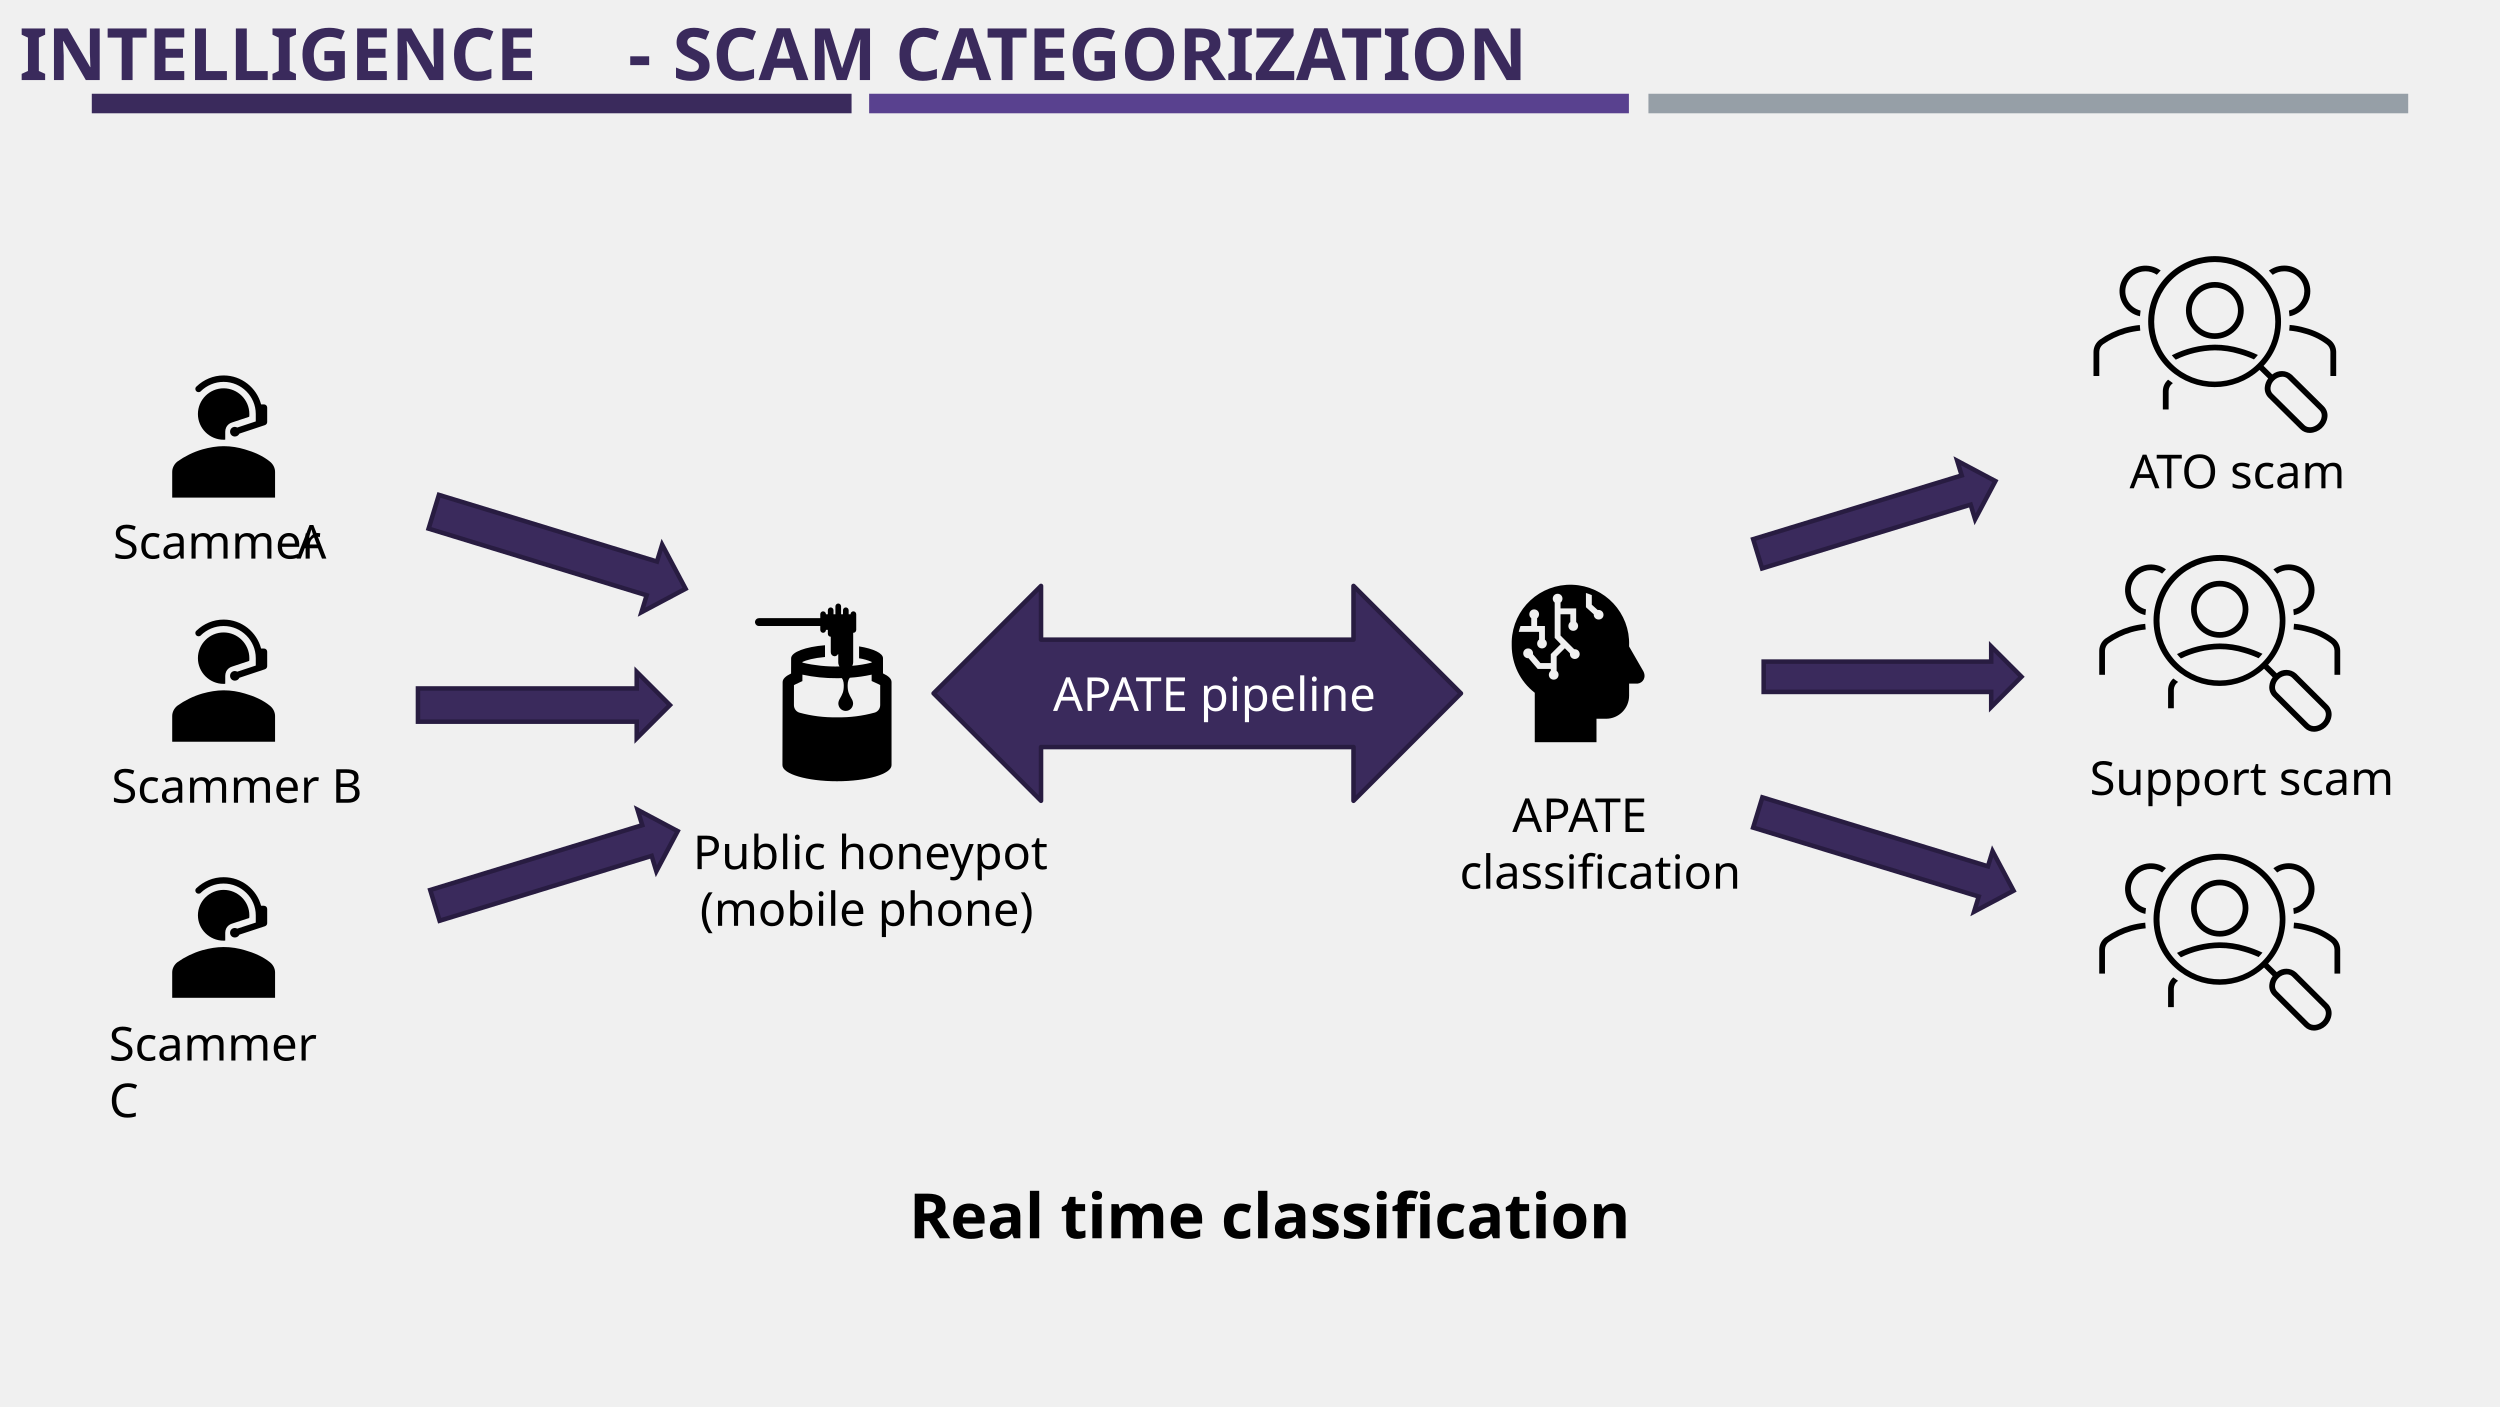
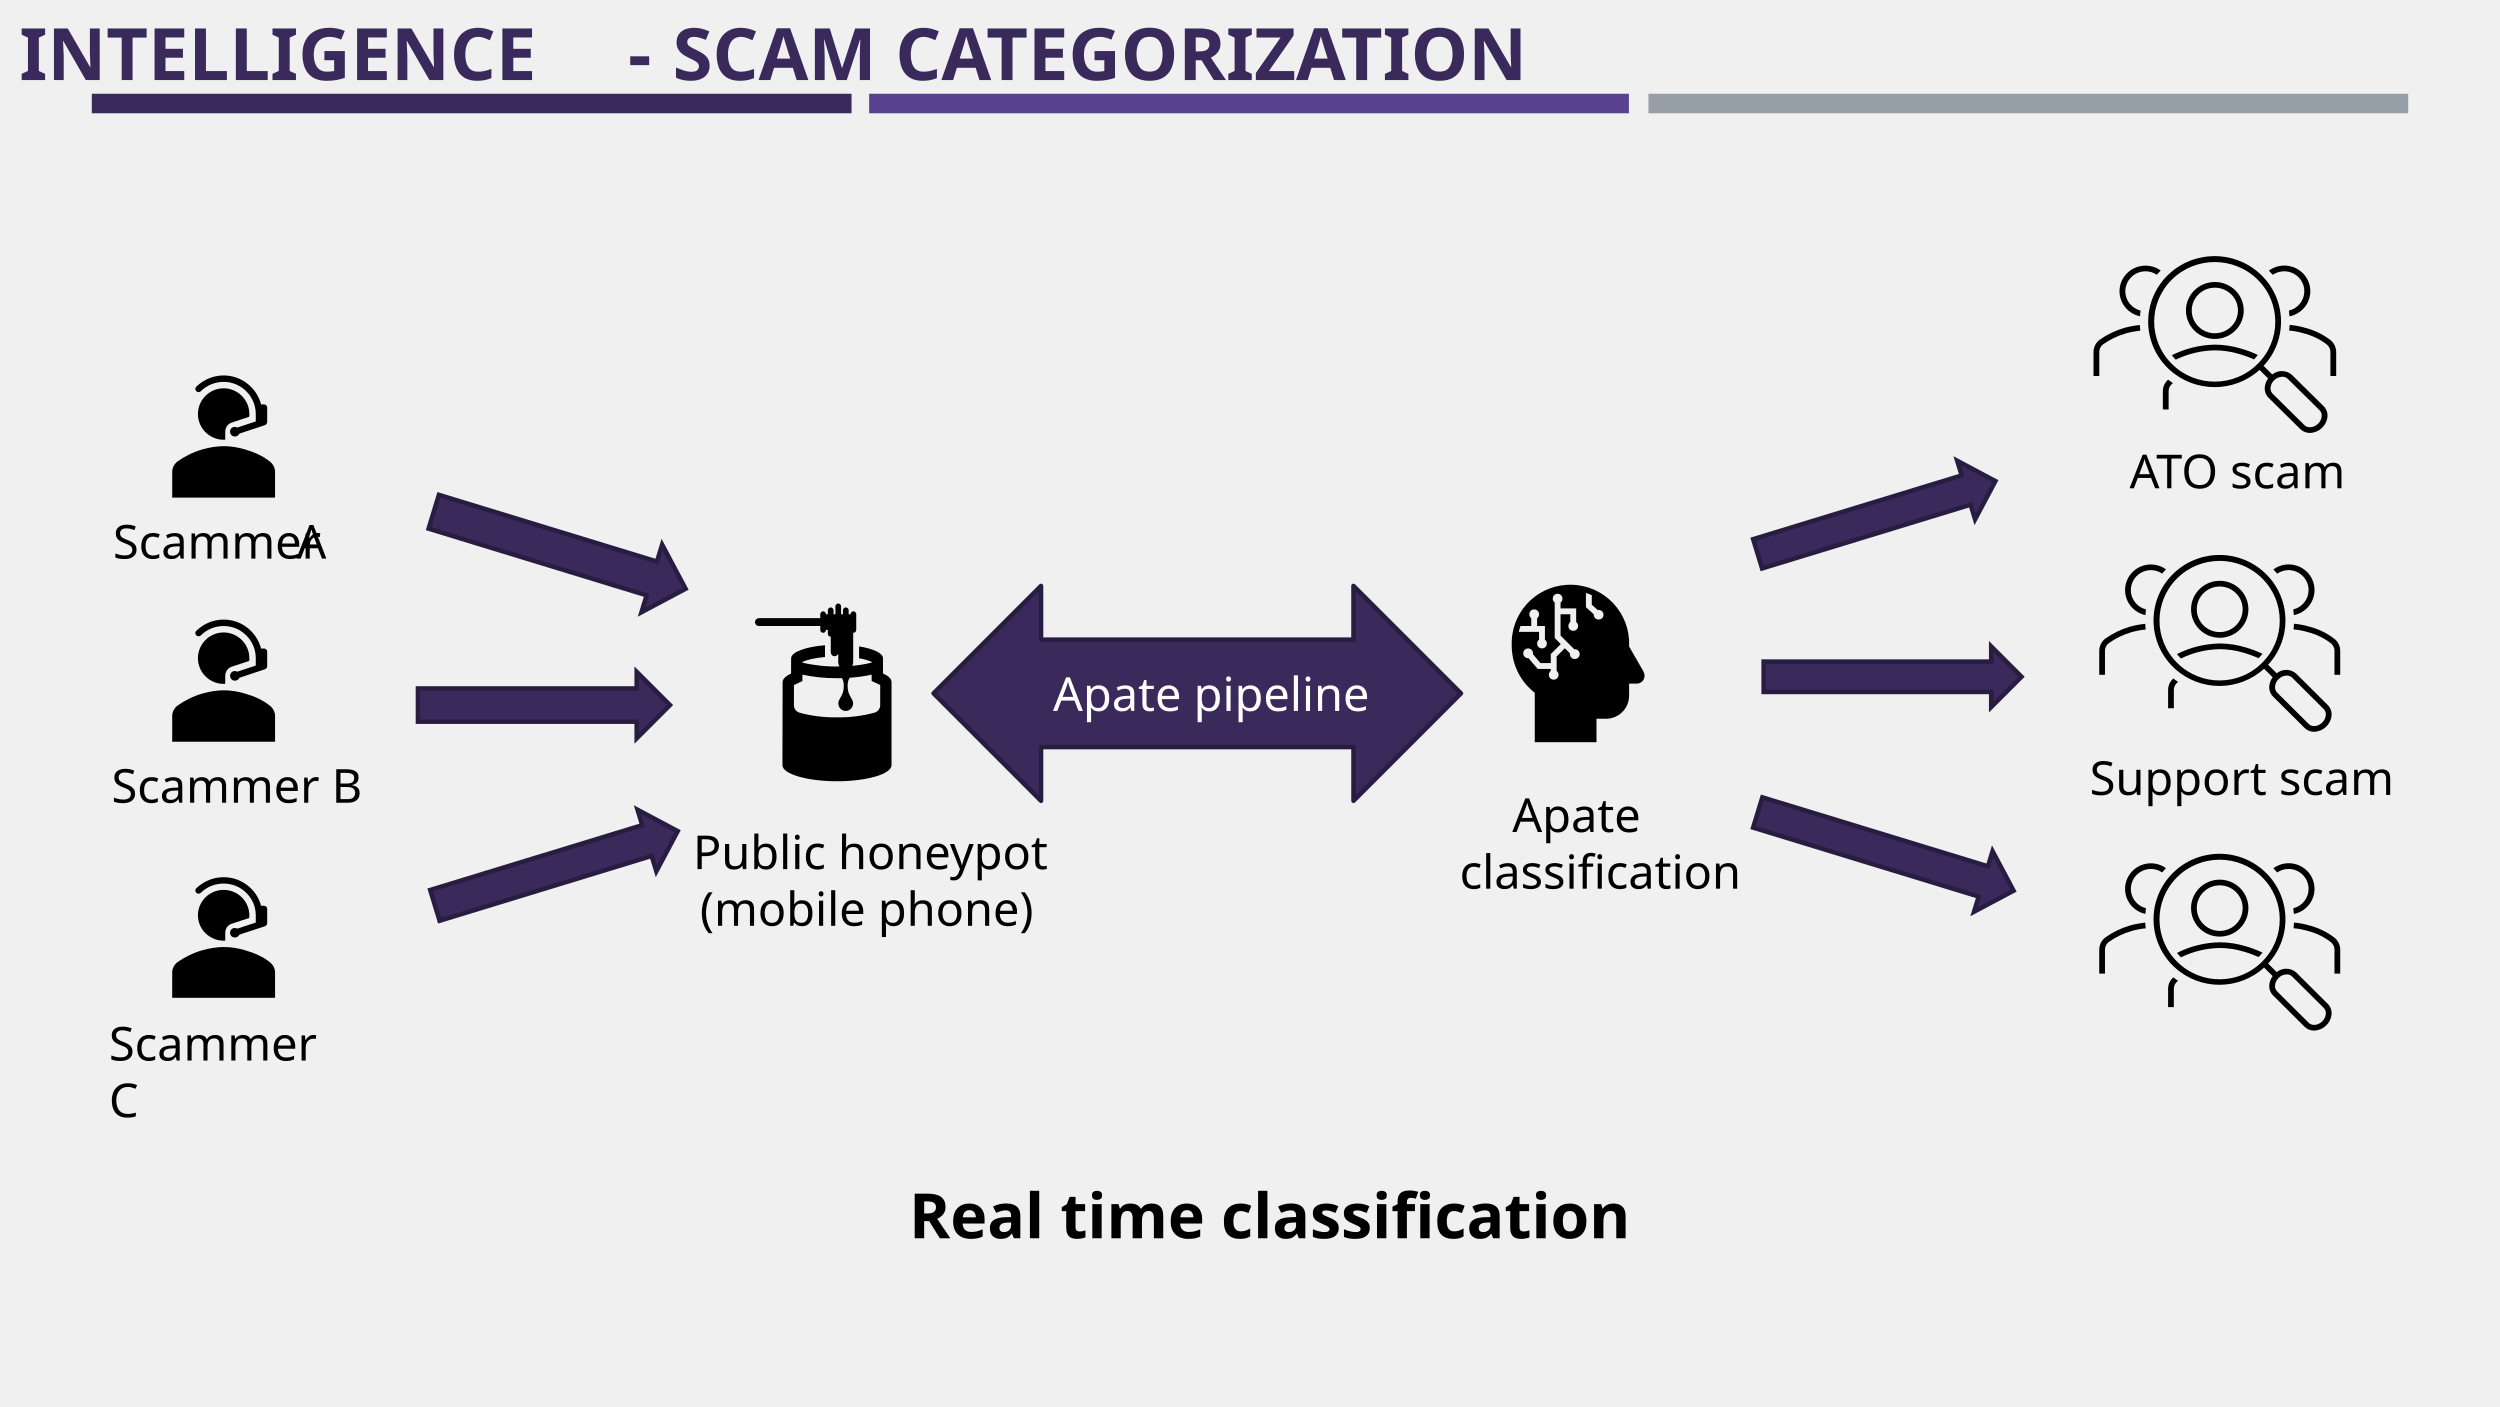
<svg xmlns="http://www.w3.org/2000/svg" width="1280" height="720" overflow="hidden">
  <g>
    <rect x="0" y="0" width="1280" height="720" fill="#FFFFFF" fill-opacity="0" />
    <rect x="47" y="48" width="389" height="10" fill="#3A2A5C" />
    <rect x="844" y="48" width="389" height="10" fill="#969FA7" />
    <rect x="445" y="48" width="389" height="10" fill="#59418F" />
    <text fill="#3A2A5C" font-family="Gill Sans MT,Gill Sans MT_MSFontService,sans-serif" font-weight="700" font-size="37" transform="translate(9.90772 41)">INTELLIGENCE</text>
    <text fill="#3A2A5C" font-family="Gill Sans MT,Gill Sans MT_MSFontService,sans-serif" font-weight="700" font-size="37" transform="translate(321.574 41)">-</text>
    <text fill="#3A2A5C" font-family="Gill Sans MT,Gill Sans MT_MSFontService,sans-serif" font-weight="700" font-size="37" transform="translate(344.408 41)">SCAM CATEGORIZATION</text>
    <path d="M214 352.5 326 352.5 326 344 343 361 326 378 326 369.5 214 369.5Z" stroke="#281C41" stroke-width="2.333" stroke-linecap="round" stroke-miterlimit="8" fill="#3A2A5C" fill-rule="evenodd" />
    <path d="M224.733 253.393 336.377 287.526 339.016 278.892 351.004 301.439 328.458 313.427 331.097 304.794 219.453 270.661Z" stroke="#281C41" stroke-width="2.333" stroke-linecap="round" stroke-miterlimit="8" fill="#3A2A5C" fill-rule="evenodd" />
    <path d="M0 8.223 113.524 8.223 113.524 0 129.97 16.446 113.524 32.892 113.524 24.669 0 24.669Z" stroke="#281C41" stroke-width="2.333" stroke-linecap="round" stroke-miterlimit="8" fill="#3A2A5C" fill-rule="evenodd" transform="matrix(0.956305 -0.292372 -0.292372 -0.956305 227.486 479.269)" />
    <g>
      <g>
        <g>
          <path d="M841 343 834.1 331 834.1 330.5C834.7 313.9 821.7 300 805.1 299.4 788.5 298.8 774.6 311.7 774 328.3 774 329 774 329.8 774 330.5 774 340 778.3 348.9 785.8 354.7L785.8 380 817.4 380 817.4 368 822.3 368C828.8 368 834.1 362.7 834.1 356.2 834.1 356.1 834.1 356.1 834.1 356L834.1 350 838.5 350C841.1 349.7 843.4 346.7 841 343ZM778.5 320.5 784 320.5 784 316.5C782.9 315.7 782.7 314.1 783.5 313 784.3 311.9 785.9 311.7 787 312.5 788.1 313.3 788.3 314.9 787.5 316 787.4 316.2 787.2 316.4 787 316.5L787 320.5 791 320.5 791 327.5C792.1 328.3 792.3 329.9 791.5 331 790.7 332.1 789.1 332.3 788 331.5 786.9 330.7 786.7 329.1 787.5 328 787.6 327.8 787.8 327.6 788 327.5L788 323.5 777.6 323.5C777.9 322.5 778.1 321.5 778.5 320.5ZM806.3 337.4C804.9 337.4 803.8 336.3 803.8 334.9 803.8 334.8 803.8 334.6 803.8 334.5L801.2 331.9 797 336.1 797 343.5C798.1 344.3 798.3 345.9 797.5 347 796.7 348.1 795.1 348.3 794 347.5 792.9 346.7 792.7 345.1 793.5 344 793.6 343.8 793.8 343.6 794 343.5L794 342.5 787.3 342.5 782.6 337C781.2 337.1 780 336.1 779.9 334.7 779.8 333.3 780.8 332.1 782.2 332 783.6 331.9 784.8 332.9 784.9 334.3 784.9 334.5 784.9 334.8 784.9 335L788.7 339.5 794 339.5 794 334.9 799.1 329.8 796 326.6 796 308.5C794.9 307.7 794.7 306.1 795.5 305 796.3 303.9 797.9 303.7 799 304.5 800.1 305.3 800.3 306.9 799.5 308 799.4 308.2 799.2 308.4 799 308.5L799 311.5 807 311.5 807 318.5C808.1 319.3 808.3 320.9 807.5 322 806.7 323.1 805.1 323.3 804 322.5 802.9 321.7 802.7 320.1 803.5 319 803.6 318.8 803.8 318.6 804 318.5L804 314.5 799 314.5 799 325.4 806 332.4C806.1 332.4 806.2 332.4 806.3 332.4 807.7 332.4 808.8 333.5 808.8 334.9 808.8 336.3 807.7 337.4 806.3 337.4L806.3 337.4ZM818.5 317.2C817.1 317.2 816 316.1 816 314.7 816 314.6 816 314.6 816 314.5L812 310.9 812 303.6C813 303.9 814 304.3 815 304.7L815 309.6 818 312.3C818.2 312.3 818.3 312.3 818.5 312.3 819.9 312.3 821 313.4 821 314.8 821 316.2 819.9 317.2 818.5 317.2L818.5 317.2Z" />
        </g>
      </g>
    </g>
-     <text font-family="Gill Sans MT,Gill Sans MT_MSFontService,sans-serif" font-weight="400" font-size="24" transform="translate(774.27 426)">APATE</text>
+     <text font-family="Gill Sans MT,Gill Sans MT_MSFontService,sans-serif" font-weight="400" font-size="24" transform="translate(774.27 426)">Apate</text>
    <text font-family="Gill Sans MT,Gill Sans MT_MSFontService,sans-serif" font-weight="400" font-size="24" transform="translate(747.357 455)">classification</text>
    <path d="M903 338.75 1019.5 338.75 1019.5 331 1035 346.5 1019.5 362 1019.5 354.25 903 354.25Z" stroke="#281C41" stroke-width="2.333" stroke-linecap="round" stroke-miterlimit="8" fill="#3A2A5C" fill-rule="evenodd" />
    <path d="M902.342 408.255 1017.84 443.565 1020.2 435.83 1030.94 456.03 1010.74 466.771 1013.11 459.036 897.612 423.726Z" stroke="#281C41" stroke-width="2.333" stroke-linecap="round" stroke-miterlimit="8" fill="#3A2A5C" fill-rule="evenodd" />
    <path d="M0 7.82 111.644 7.82 111.644 0 127.285 15.641 111.644 31.281 111.644 23.461 0 23.461Z" stroke="#281C41" stroke-width="2.333" stroke-linecap="round" stroke-miterlimit="8" fill="#3A2A5C" fill-rule="evenodd" transform="matrix(0.956305 -0.292372 -0.292372 -0.956305 904.484 298.496)" />
    <g>
      <g>
        <g>
          <path d="M108.873 86.896C106.071 84.412 101.877 84.335 98.986 86.715L94.602 82.333C107.116 68.681 106.192 47.469 92.54 34.955 78.888 22.442 57.676 23.365 45.162 37.017 32.649 50.67 33.572 71.882 47.224 84.395 60.044 96.146 79.72 96.146 92.54 84.395L96.915 88.77C95.955 90.052 95.366 91.574 95.213 93.168 94.991 95.181 95.683 97.186 97.099 98.633L113.181 114.742C114.461 116.002 116.193 116.696 117.989 116.667 122.569 116.525 126.344 113.03 126.839 108.475 127.061 106.463 126.369 104.457 124.953 103.009ZM48.329 81.355C36.391 69.416 36.391 50.061 48.33 38.123 60.268 26.185 79.623 26.185 91.561 38.123 103.499 50.061 103.499 69.416 91.561 81.355 79.784 93.293 60.559 93.423 48.621 81.645 48.523 81.549 48.426 81.451 48.329 81.353ZM122.121 111.93C120.014 114.031 116.929 114.37 115.246 112.683L99.167 96.574C98.365 95.732 97.982 94.575 98.123 93.421 98.272 92.009 98.914 90.694 99.935 89.708 101.019 88.584 102.5 87.93 104.061 87.883 105.084 87.858 106.074 88.245 106.808 88.958L122.888 105.063C123.69 105.905 124.074 107.062 123.932 108.217 123.783 109.629 123.142 110.943 122.119 111.929Z" transform="matrix(1.01429 0 0 1 1063 105)" />
          <path d="M70 68.542C78.054 68.542 84.583 62.012 84.583 53.958 84.583 45.904 78.054 39.375 70 39.375 61.946 39.375 55.417 45.904 55.417 53.958 55.417 62.012 61.946 68.542 70 68.542ZM70 42.292C76.443 42.292 81.667 47.515 81.667 53.958 81.667 60.402 76.443 65.625 70 65.625 63.557 65.625 58.333 60.402 58.333 53.958 58.339 47.517 63.559 42.297 70 42.292Z" transform="matrix(1.01429 0 0 1 1063 105)" />
          <path d="M83.052 73.434C78.823 72.135 74.424 71.469 70 71.458 62.437 71.584 55.004 73.441 48.271 76.886 48.895 77.678 49.562 78.435 50.267 79.155 56.411 76.125 63.15 74.492 70 74.375 74.147 74.387 78.269 75.013 82.233 76.233 84.805 76.962 87.316 77.896 89.74 79.024 90.444 78.3 91.108 77.539 91.729 76.743 88.941 75.385 86.037 74.277 83.052 73.434Z" transform="matrix(1.01429 0 0 1 1063 105)" />
          <path d="M105 33.902C110.638 33.925 115.19 38.513 115.167 44.151 115.148 48.841 111.937 52.914 107.381 54.027 107.527 54.994 107.625 55.972 107.696 56.957 114.799 55.507 119.381 48.575 117.932 41.472 116.482 34.37 109.55 29.787 102.447 31.237 100.575 31.619 98.808 32.406 97.271 33.542 97.948 34.246 98.601 34.968 99.216 35.715 100.913 34.533 102.932 33.901 105 33.902Z" transform="matrix(1.01429 0 0 1 1063 105)" />
          <path d="M128.236 69.019C124.498 66.137 120.215 64.043 115.646 62.861 113.082 62.081 110.442 61.578 107.771 61.362 107.73 62.339 107.647 63.308 107.532 64.269 110.005 64.47 112.45 64.936 114.823 65.66 119.022 66.736 122.959 68.649 126.398 71.286 127.584 72.204 128.295 73.605 128.333 75.104L128.333 87.5 131.25 87.5 131.25 75.104C131.21 72.726 130.103 70.492 128.236 69.019Z" transform="matrix(1.01429 0 0 1 1063 105)" />
          <path d="M35 33.902C37.04 33.902 39.033 34.518 40.717 35.669 41.334 34.921 41.99 34.199 42.669 33.495 36.8 29.254 28.604 30.574 24.362 36.443 20.121 42.313 21.441 50.509 27.311 54.75 28.771 55.806 30.434 56.549 32.196 56.933 32.267 55.95 32.368 54.973 32.514 54.005 27.049 52.619 23.743 47.065 25.129 41.6 26.276 37.081 30.338 33.913 35 33.902Z" transform="matrix(1.01429 0 0 1 1063 105)" />
          <path d="M24.372 62.854C19.856 64.18 15.598 66.261 11.777 69.008 9.903 70.482 8.791 72.72 8.75 75.104L8.75 87.5 11.667 87.5 11.667 75.104C11.7 73.628 12.389 72.243 13.546 71.327 17.07 68.801 20.995 66.887 25.156 65.666 27.515 65.003 29.927 64.547 32.365 64.304 32.25 63.343 32.165 62.374 32.123 61.399 29.501 61.656 26.908 62.143 24.372 62.854Z" transform="matrix(1.01429 0 0 1 1063 105)" />
          <path d="M43.75 95.163 43.75 104.643 46.667 104.643 46.667 95.163C46.699 93.686 47.388 92.3 48.547 91.383 48.641 91.314 48.749 91.252 48.838 91.184 48.005 90.622 47.196 90.017 46.406 89.391 44.749 90.857 43.785 92.952 43.75 95.163Z" transform="matrix(1.01429 0 0 1 1063 105)" />
        </g>
      </g>
    </g>
    <text font-family="Gill Sans MT,Gill Sans MT_MSFontService,sans-serif" font-weight="400" font-size="24" transform="translate(1090.34 250)">ATO scam</text>
    <g>
      <g>
        <g>
          <path d="M108.873 86.896C106.071 84.412 101.877 84.335 98.986 86.715L94.602 82.333C107.116 68.681 106.192 47.469 92.54 34.955 78.888 22.442 57.676 23.365 45.162 37.017 32.649 50.67 33.572 71.882 47.224 84.395 60.044 96.146 79.72 96.146 92.54 84.395L96.915 88.77C95.955 90.052 95.366 91.574 95.213 93.168 94.991 95.181 95.683 97.186 97.099 98.633L113.181 114.742C114.461 116.002 116.193 116.696 117.989 116.667 122.569 116.525 126.344 113.03 126.839 108.475 127.061 106.463 126.369 104.457 124.953 103.009ZM48.329 81.355C36.391 69.416 36.391 50.061 48.33 38.123 60.268 26.185 79.623 26.185 91.561 38.123 103.499 50.061 103.499 69.416 91.561 81.355 79.784 93.293 60.559 93.423 48.621 81.645 48.523 81.549 48.426 81.451 48.329 81.353ZM122.121 111.93C120.014 114.031 116.929 114.37 115.246 112.683L99.167 96.574C98.365 95.732 97.982 94.575 98.123 93.421 98.272 92.009 98.914 90.694 99.935 89.708 101.019 88.584 102.5 87.93 104.061 87.883 105.084 87.858 106.074 88.245 106.808 88.958L122.888 105.063C123.69 105.905 124.074 107.062 123.932 108.217 123.783 109.629 123.142 110.943 122.119 111.929Z" transform="matrix(1.00714 0 0 1 1066 258)" />
          <path d="M70 68.542C78.054 68.542 84.583 62.012 84.583 53.958 84.583 45.904 78.054 39.375 70 39.375 61.946 39.375 55.417 45.904 55.417 53.958 55.417 62.012 61.946 68.542 70 68.542ZM70 42.292C76.443 42.292 81.667 47.515 81.667 53.958 81.667 60.402 76.443 65.625 70 65.625 63.557 65.625 58.333 60.402 58.333 53.958 58.339 47.517 63.559 42.297 70 42.292Z" transform="matrix(1.00714 0 0 1 1066 258)" />
          <path d="M83.052 73.434C78.823 72.135 74.424 71.469 70 71.458 62.437 71.584 55.004 73.441 48.271 76.886 48.895 77.678 49.562 78.435 50.267 79.155 56.411 76.125 63.15 74.492 70 74.375 74.147 74.387 78.269 75.013 82.233 76.233 84.805 76.962 87.316 77.896 89.74 79.024 90.444 78.3 91.108 77.539 91.729 76.743 88.941 75.385 86.037 74.277 83.052 73.434Z" transform="matrix(1.00714 0 0 1 1066 258)" />
          <path d="M105 33.902C110.638 33.925 115.19 38.513 115.167 44.151 115.148 48.841 111.937 52.914 107.381 54.027 107.527 54.994 107.625 55.972 107.696 56.957 114.799 55.507 119.381 48.575 117.932 41.472 116.482 34.37 109.55 29.787 102.447 31.237 100.575 31.619 98.808 32.406 97.271 33.542 97.948 34.246 98.601 34.968 99.216 35.715 100.913 34.533 102.932 33.901 105 33.902Z" transform="matrix(1.00714 0 0 1 1066 258)" />
          <path d="M128.236 69.019C124.498 66.137 120.215 64.043 115.646 62.861 113.082 62.081 110.442 61.578 107.771 61.362 107.73 62.339 107.647 63.308 107.532 64.269 110.005 64.47 112.45 64.936 114.823 65.66 119.022 66.736 122.959 68.649 126.398 71.286 127.584 72.204 128.295 73.605 128.333 75.104L128.333 87.5 131.25 87.5 131.25 75.104C131.21 72.726 130.103 70.492 128.236 69.019Z" transform="matrix(1.00714 0 0 1 1066 258)" />
          <path d="M35 33.902C37.04 33.902 39.033 34.518 40.717 35.669 41.334 34.921 41.99 34.199 42.669 33.495 36.8 29.254 28.604 30.574 24.362 36.443 20.121 42.313 21.441 50.509 27.311 54.75 28.771 55.806 30.434 56.549 32.196 56.933 32.267 55.95 32.368 54.973 32.514 54.005 27.049 52.619 23.743 47.065 25.129 41.6 26.276 37.081 30.338 33.913 35 33.902Z" transform="matrix(1.00714 0 0 1 1066 258)" />
          <path d="M24.372 62.854C19.856 64.18 15.598 66.261 11.777 69.008 9.903 70.482 8.791 72.72 8.75 75.104L8.75 87.5 11.667 87.5 11.667 75.104C11.7 73.628 12.389 72.243 13.546 71.327 17.07 68.801 20.995 66.887 25.156 65.666 27.515 65.003 29.927 64.547 32.365 64.304 32.25 63.343 32.165 62.374 32.123 61.399 29.501 61.656 26.908 62.143 24.372 62.854Z" transform="matrix(1.00714 0 0 1 1066 258)" />
          <path d="M43.75 95.163 43.75 104.643 46.667 104.643 46.667 95.163C46.699 93.686 47.388 92.3 48.547 91.383 48.641 91.314 48.749 91.252 48.838 91.184 48.005 90.622 47.196 90.017 46.406 89.391 44.749 90.857 43.785 92.952 43.75 95.163Z" transform="matrix(1.00714 0 0 1 1066 258)" />
        </g>
      </g>
    </g>
    <text font-family="Gill Sans MT,Gill Sans MT_MSFontService,sans-serif" font-weight="400" font-size="24" transform="translate(1069.94 407)">Support scam</text>
    <g>
      <g>
        <g>
          <path d="M108.873 86.896C106.071 84.412 101.877 84.335 98.986 86.715L94.602 82.333C107.116 68.681 106.192 47.469 92.54 34.955 78.888 22.442 57.676 23.365 45.162 37.017 32.649 50.67 33.572 71.882 47.224 84.395 60.044 96.146 79.72 96.146 92.54 84.395L96.915 88.77C95.955 90.052 95.366 91.574 95.213 93.168 94.991 95.181 95.683 97.186 97.099 98.633L113.181 114.742C114.461 116.002 116.193 116.696 117.989 116.667 122.569 116.525 126.344 113.03 126.839 108.475 127.061 106.463 126.369 104.457 124.953 103.009ZM48.329 81.355C36.391 69.416 36.391 50.061 48.33 38.123 60.268 26.185 79.623 26.185 91.561 38.123 103.499 50.061 103.499 69.416 91.561 81.355 79.784 93.293 60.559 93.423 48.621 81.645 48.523 81.549 48.426 81.451 48.329 81.353ZM122.121 111.93C120.014 114.031 116.929 114.37 115.246 112.683L99.167 96.574C98.365 95.732 97.982 94.575 98.123 93.421 98.272 92.009 98.914 90.694 99.935 89.708 101.019 88.584 102.5 87.93 104.061 87.883 105.084 87.858 106.074 88.245 106.808 88.958L122.888 105.063C123.69 105.905 124.074 107.062 123.932 108.217 123.783 109.629 123.142 110.943 122.119 111.929Z" transform="matrix(1.00714 0 0 1 1066 411)" />
          <path d="M70 68.542C78.054 68.542 84.583 62.012 84.583 53.958 84.583 45.904 78.054 39.375 70 39.375 61.946 39.375 55.417 45.904 55.417 53.958 55.417 62.012 61.946 68.542 70 68.542ZM70 42.292C76.443 42.292 81.667 47.515 81.667 53.958 81.667 60.402 76.443 65.625 70 65.625 63.557 65.625 58.333 60.402 58.333 53.958 58.339 47.517 63.559 42.297 70 42.292Z" transform="matrix(1.00714 0 0 1 1066 411)" />
          <path d="M83.052 73.434C78.823 72.135 74.424 71.469 70 71.458 62.437 71.584 55.004 73.441 48.271 76.886 48.895 77.678 49.562 78.435 50.267 79.155 56.411 76.125 63.15 74.492 70 74.375 74.147 74.387 78.269 75.013 82.233 76.233 84.805 76.962 87.316 77.896 89.74 79.024 90.444 78.3 91.108 77.539 91.729 76.743 88.941 75.385 86.037 74.277 83.052 73.434Z" transform="matrix(1.00714 0 0 1 1066 411)" />
          <path d="M105 33.902C110.638 33.925 115.19 38.513 115.167 44.151 115.148 48.841 111.937 52.914 107.381 54.027 107.527 54.994 107.625 55.972 107.696 56.957 114.799 55.507 119.381 48.575 117.932 41.472 116.482 34.37 109.55 29.787 102.447 31.237 100.575 31.619 98.808 32.406 97.271 33.542 97.948 34.246 98.601 34.968 99.216 35.715 100.913 34.533 102.932 33.901 105 33.902Z" transform="matrix(1.00714 0 0 1 1066 411)" />
          <path d="M128.236 69.019C124.498 66.137 120.215 64.043 115.646 62.861 113.082 62.081 110.442 61.578 107.771 61.362 107.73 62.339 107.647 63.308 107.532 64.269 110.005 64.47 112.45 64.936 114.823 65.66 119.022 66.736 122.959 68.649 126.398 71.286 127.584 72.204 128.295 73.605 128.333 75.104L128.333 87.5 131.25 87.5 131.25 75.104C131.21 72.726 130.103 70.492 128.236 69.019Z" transform="matrix(1.00714 0 0 1 1066 411)" />
          <path d="M35 33.902C37.04 33.902 39.033 34.518 40.717 35.669 41.334 34.921 41.99 34.199 42.669 33.495 36.8 29.254 28.604 30.574 24.362 36.443 20.121 42.313 21.441 50.509 27.311 54.75 28.771 55.806 30.434 56.549 32.196 56.933 32.267 55.95 32.368 54.973 32.514 54.005 27.049 52.619 23.743 47.065 25.129 41.6 26.276 37.081 30.338 33.913 35 33.902Z" transform="matrix(1.00714 0 0 1 1066 411)" />
          <path d="M24.372 62.854C19.856 64.18 15.598 66.261 11.777 69.008 9.903 70.482 8.791 72.72 8.75 75.104L8.75 87.5 11.667 87.5 11.667 75.104C11.7 73.628 12.389 72.243 13.546 71.327 17.07 68.801 20.995 66.887 25.156 65.666 27.515 65.003 29.927 64.547 32.365 64.304 32.25 63.343 32.165 62.374 32.123 61.399 29.501 61.656 26.908 62.143 24.372 62.854Z" transform="matrix(1.00714 0 0 1 1066 411)" />
          <path d="M43.75 95.163 43.75 104.643 46.667 104.643 46.667 95.163C46.699 93.686 47.388 92.3 48.547 91.383 48.641 91.314 48.749 91.252 48.838 91.184 48.005 90.622 47.196 90.017 46.406 89.391 44.749 90.857 43.785 92.952 43.75 95.163Z" transform="matrix(1.00714 0 0 1 1066 411)" />
        </g>
      </g>
    </g>
    <text font-family="Gill Sans MT,Gill Sans MT_MSFontService,sans-serif" font-weight="700" font-size="32" transform="translate(465.452 634)">Real time classification</text>
    <g>
      <g>
        <g>
          <path d="M138.2 236.337C134.579 233.375 129.971 231.4 125.363 230.083 122.071 229.096 118.45 228.438 114.5 228.438 110.879 228.438 107.258 229.096 103.637 230.083 99.029 231.4 94.421 233.704 90.8 236.337 89.154 237.654 88.167 239.629 88.167 241.604L88.167 254.771 140.833 254.771 140.833 241.604C140.833 239.629 139.846 237.654 138.2 236.337Z" />
          <path d="M101.663 200.788C102.156 200.788 102.568 200.623 102.815 200.294L102.815 200.294C105.859 197.331 109.974 195.521 114.5 195.521 123.552 195.521 130.958 202.927 130.958 211.979L130.958 215.765 121.495 218.892C121.083 218.727 120.672 218.562 120.26 218.562 118.861 218.562 117.792 219.632 117.792 221.031 117.792 222.43 118.861 223.5 120.26 223.5 121.248 223.5 122.153 222.924 122.565 222.019L135.649 217.657C136.307 217.41 136.801 216.834 136.801 216.094L136.801 208.688C136.801 207.782 136.06 207.042 135.155 207.042L133.674 207.042C131.452 198.566 123.717 192.229 114.5 192.229 109.151 192.229 104.296 194.369 100.675 197.825 100.264 198.154 100.017 198.566 100.017 199.142 100.017 200.047 100.757 200.788 101.663 200.788Z" />
          <path d="M127.584 213.378C127.667 212.884 127.667 212.473 127.667 211.979 127.667 204.738 121.742 198.812 114.5 198.812 107.258 198.812 101.333 204.738 101.333 211.979 101.333 219.221 107.258 225.146 114.5 225.146 114.747 225.146 115.076 225.146 115.323 225.064L115.323 221.031 115.323 221.031C115.323 220.291 115.488 219.55 115.817 218.809 116.393 217.657 117.38 216.752 118.697 216.341L127.584 213.378Z" />
        </g>
      </g>
    </g>
    <text font-family="Gill Sans MT,Gill Sans MT_MSFontService,sans-serif" font-weight="400" font-size="24" transform="translate(57.856 286)">Scammer</text>
    <text font-family="Gill Sans MT,Gill Sans MT_MSFontService,sans-serif" font-weight="400" font-size="24" transform="translate(151.789 286)">A</text>
    <g>
      <g>
        <g>
          <path d="M138.2 361.337C134.579 358.375 129.971 356.4 125.363 355.083 122.071 354.096 118.45 353.438 114.5 353.438 110.879 353.438 107.258 354.096 103.637 355.083 99.029 356.4 94.421 358.704 90.8 361.337 89.154 362.654 88.167 364.629 88.167 366.604L88.167 379.771 140.833 379.771 140.833 366.604C140.833 364.629 139.846 362.654 138.2 361.337Z" />
          <path d="M101.663 325.788C102.156 325.788 102.568 325.623 102.815 325.294L102.815 325.294C105.859 322.331 109.974 320.521 114.5 320.521 123.552 320.521 130.958 327.927 130.958 336.979L130.958 340.765 121.495 343.892C121.083 343.727 120.672 343.562 120.26 343.562 118.861 343.562 117.792 344.632 117.792 346.031 117.792 347.43 118.861 348.5 120.26 348.5 121.248 348.5 122.153 347.924 122.565 347.019L135.649 342.657C136.307 342.41 136.801 341.834 136.801 341.094L136.801 333.688C136.801 332.782 136.06 332.042 135.155 332.042L133.674 332.042C131.452 323.566 123.717 317.229 114.5 317.229 109.151 317.229 104.296 319.369 100.675 322.825 100.264 323.154 100.017 323.566 100.017 324.142 100.017 325.047 100.757 325.788 101.663 325.788Z" />
          <path d="M127.584 338.378C127.667 337.884 127.667 337.473 127.667 336.979 127.667 329.737 121.742 323.812 114.5 323.812 107.258 323.812 101.333 329.737 101.333 336.979 101.333 344.221 107.258 350.146 114.5 350.146 114.747 350.146 115.076 350.146 115.323 350.064L115.323 346.031 115.323 346.031C115.323 345.291 115.488 344.55 115.817 343.809 116.393 342.657 117.38 341.752 118.697 341.341L127.584 338.378Z" />
        </g>
      </g>
    </g>
    <text font-family="Gill Sans MT,Gill Sans MT_MSFontService,sans-serif" font-weight="400" font-size="24" transform="translate(57.1115 411)">Scammer B</text>
    <g>
      <g>
        <g>
          <path d="M62.4 51.675C58.825 48.75 54.275 46.8 49.725 45.5 46.475 44.525 42.9 43.875 39 43.875 35.425 43.875 31.85 44.525 28.275 45.5 23.725 46.8 19.175 49.075 15.6 51.675 13.975 52.975 13 54.925 13 56.875L13 69.875 65 69.875 65 56.875C65 54.925 64.025 52.975 62.4 51.675Z" transform="matrix(1.01282 0 0 1 75 441)" />
          <path d="M26.325 16.575C26.812 16.575 27.219 16.413 27.462 16.087L27.462 16.087C30.469 13.162 34.531 11.375 39 11.375 47.938 11.375 55.25 18.688 55.25 27.625L55.25 31.363 45.906 34.45C45.5 34.288 45.094 34.125 44.688 34.125 43.306 34.125 42.25 35.181 42.25 36.562 42.25 37.944 43.306 39 44.688 39 45.663 39 46.556 38.431 46.962 37.538L59.881 33.231C60.531 32.987 61.019 32.419 61.019 31.688L61.019 24.375C61.019 23.481 60.288 22.75 59.394 22.75L57.931 22.75C55.737 14.381 48.1 8.125 39 8.125 33.719 8.125 28.925 10.238 25.35 13.65 24.944 13.975 24.7 14.381 24.7 14.95 24.7 15.844 25.431 16.575 26.325 16.575Z" transform="matrix(1.01282 0 0 1 75 441)" />
          <path d="M51.919 29.006C52 28.519 52 28.113 52 27.625 52 20.475 46.15 14.625 39 14.625 31.85 14.625 26 20.475 26 27.625 26 34.775 31.85 40.625 39 40.625 39.244 40.625 39.569 40.625 39.812 40.544L39.812 36.562 39.812 36.562C39.812 35.831 39.975 35.1 40.3 34.369 40.869 33.231 41.844 32.337 43.144 31.931L51.919 29.006Z" transform="matrix(1.01282 0 0 1 75 441)" />
        </g>
      </g>
    </g>
    <text font-family="Gill Sans MT,Gill Sans MT_MSFontService,sans-serif" font-weight="400" font-size="24" transform="translate(55.7875 543)">Scammer</text>
    <text font-family="Gill Sans MT,Gill Sans MT_MSFontService,sans-serif" font-weight="400" font-size="24" transform="translate(55.7875 572)">C</text>
    <path d="M478 355 533 300 533 327.5 693 327.5 693 300 748 355 693 410 693 382.5 533 382.5 533 410Z" stroke="#281C41" stroke-width="2.333" stroke-linecap="round" stroke-linejoin="round" stroke-miterlimit="10" fill="#3A2A5C" fill-rule="evenodd" />
-     <text fill="#FFFFFF" font-family="Gill Sans MT,Gill Sans MT_MSFontService,sans-serif" font-weight="400" font-size="24" transform="translate(539.145 364)">APATE pipeline</text>
+     <text fill="#FFFFFF" font-family="Gill Sans MT,Gill Sans MT_MSFontService,sans-serif" font-weight="400" font-size="24" transform="translate(539.145 364)">Apate pipeline</text>
    <g>
      <g>
        <g>
          <path d="M74.096 36.605 74.096 29.123C74.154 26.577 69.191 24.348 61.84 23.204L61.84 29.099C64.053 29.424 66.218 30.022 68.283 30.88L68.283 31.252C65.026 32.039 61.712 32.567 58.372 32.831 58.669 32.284 58.826 31.673 58.83 31.051L58.83 16.458C58.865 16.458 58.898 16.469 58.934 16.469 59.736 16.469 60.387 15.818 60.387 15.016L60.387 7.266C60.387 6.463 59.736 5.812 58.934 5.812 58.131 5.812 57.481 6.463 57.481 7.266L56.512 7.266 56.512 5.328C56.512 4.526 55.861 3.875 55.059 3.875 54.256 3.875 53.606 4.526 53.606 5.328L53.606 7.266 52.637 7.266 52.637 3.391C52.637 2.588 51.986 1.938 51.184 1.938 50.381 1.938 49.731 2.588 49.731 3.391L49.731 7.266 48.762 7.266 48.762 5.328C48.762 4.526 48.111 3.875 47.309 3.875 46.506 3.875 45.856 4.526 45.856 5.328L45.856 7.266 44.887 7.266C44.887 6.463 44.236 5.812 43.434 5.812 42.631 5.812 41.981 6.463 41.981 7.266L41.981 9.203 10.6 9.203C9.627 9.182 8.778 9.861 8.585 10.815 8.405 11.87 9.115 12.871 10.169 13.051 10.277 13.069 10.387 13.078 10.496 13.078L41.981 13.078 41.981 15.016C41.981 15.818 42.631 16.469 43.434 16.469 44.236 16.469 44.887 15.818 44.887 15.016L45.856 15.016 45.856 16.953C45.856 17.756 46.506 18.406 47.309 18.406 47.325 18.406 47.341 18.406 47.357 18.406L47.357 26.04C47.334 27.085 48.111 27.976 49.151 28.094 49.917 28.15 50.645 27.747 51.005 27.068 51.032 27.022 51.092 27.007 51.138 27.035 51.164 27.051 51.181 27.078 51.184 27.108L51.184 31.056C51.184 31.806 51.406 32.54 51.821 33.164 45.447 33.32 39.078 32.684 32.861 31.271L32.861 30.916C34.645 30.055 38.653 28.957 44.402 28.467L44.402 22.631C34.39 23.412 27.054 26.033 27.054 29.122L27.028 36.659C24.292 37.894 22.704 39.355 22.704 40.922L22.607 82.117C22.606 86.503 35.174 90.094 50.537 90.094 65.899 90.094 78.469 86.503 78.469 82.113L78.469 40.918C78.505 39.331 76.892 37.851 74.096 36.605ZM69.896 56.027C63.585 57.714 57.069 58.51 50.537 58.389 44.034 58.511 37.545 57.727 31.259 56.058 29.613 55.566 28.488 54.05 28.493 52.333L28.51 42.415C28.737 42.285 29.033 42.13 29.417 41.958L32.825 40.419 32.837 37.222C38.657 38.43 44.589 39.019 50.534 38.98 51.373 38.98 52.211 38.969 53.047 38.947 53.265 39.228 53.441 39.539 53.572 39.87 53.868 40.676 54.019 41.529 54.017 42.389 54.059 45.689 53.297 46.955 52.014 49.141 51.547 49.822 51.274 50.618 51.226 51.443 51.227 53.527 52.915 55.217 55 55.219L55.013 55.219C57.098 55.216 58.786 53.525 58.786 51.441 58.737 50.616 58.464 49.82 57.996 49.139 56.714 46.953 55.951 45.687 55.994 42.387 55.991 41.527 56.142 40.675 56.438 39.868 56.602 39.458 56.837 39.081 57.131 38.752 60.881 38.518 64.609 38.006 68.283 37.221L68.283 40.376 71.73 41.912C72.118 42.086 72.425 42.242 72.655 42.373L72.655 52.312C72.657 54.024 71.535 55.534 69.896 56.027Z" transform="matrix(1 0 0 1.03226 378 307)" />
        </g>
      </g>
    </g>
    <text font-family="Gill Sans MT,Gill Sans MT_MSFontService,sans-serif" font-weight="400" font-size="24" transform="translate(354.805 445)">Public honeypot</text>
    <text font-family="Gill Sans MT,Gill Sans MT_MSFontService,sans-serif" font-weight="400" font-size="24" transform="translate(358.379 474)">(mobile phone)</text>
  </g>
</svg>
